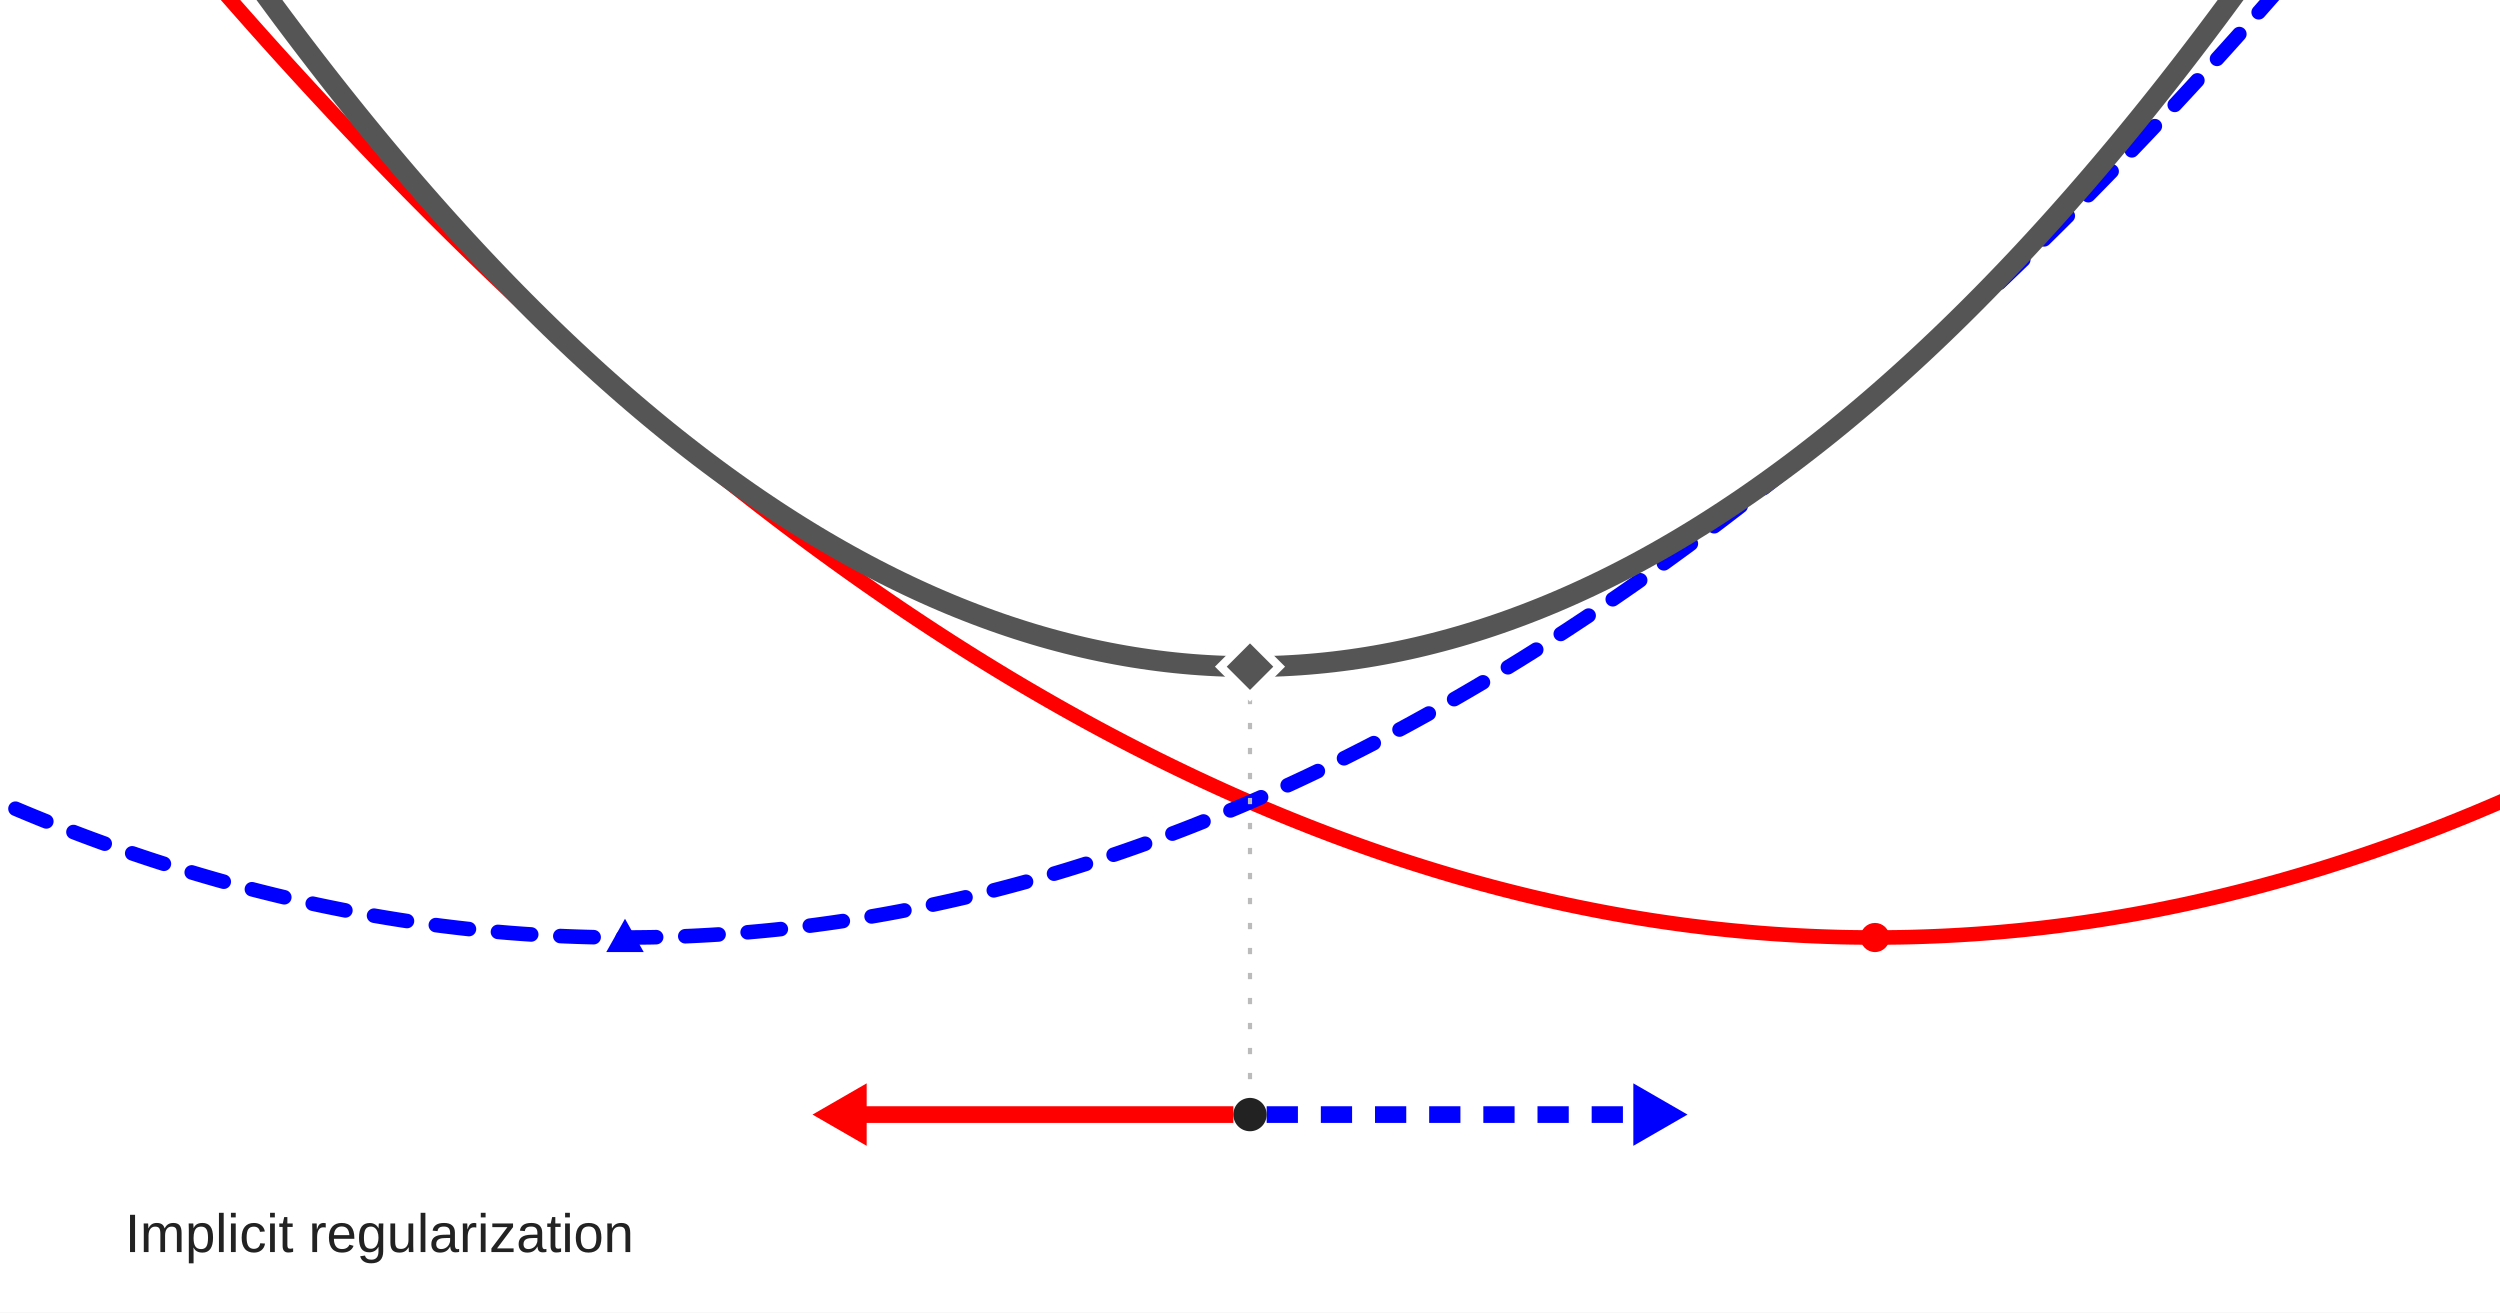
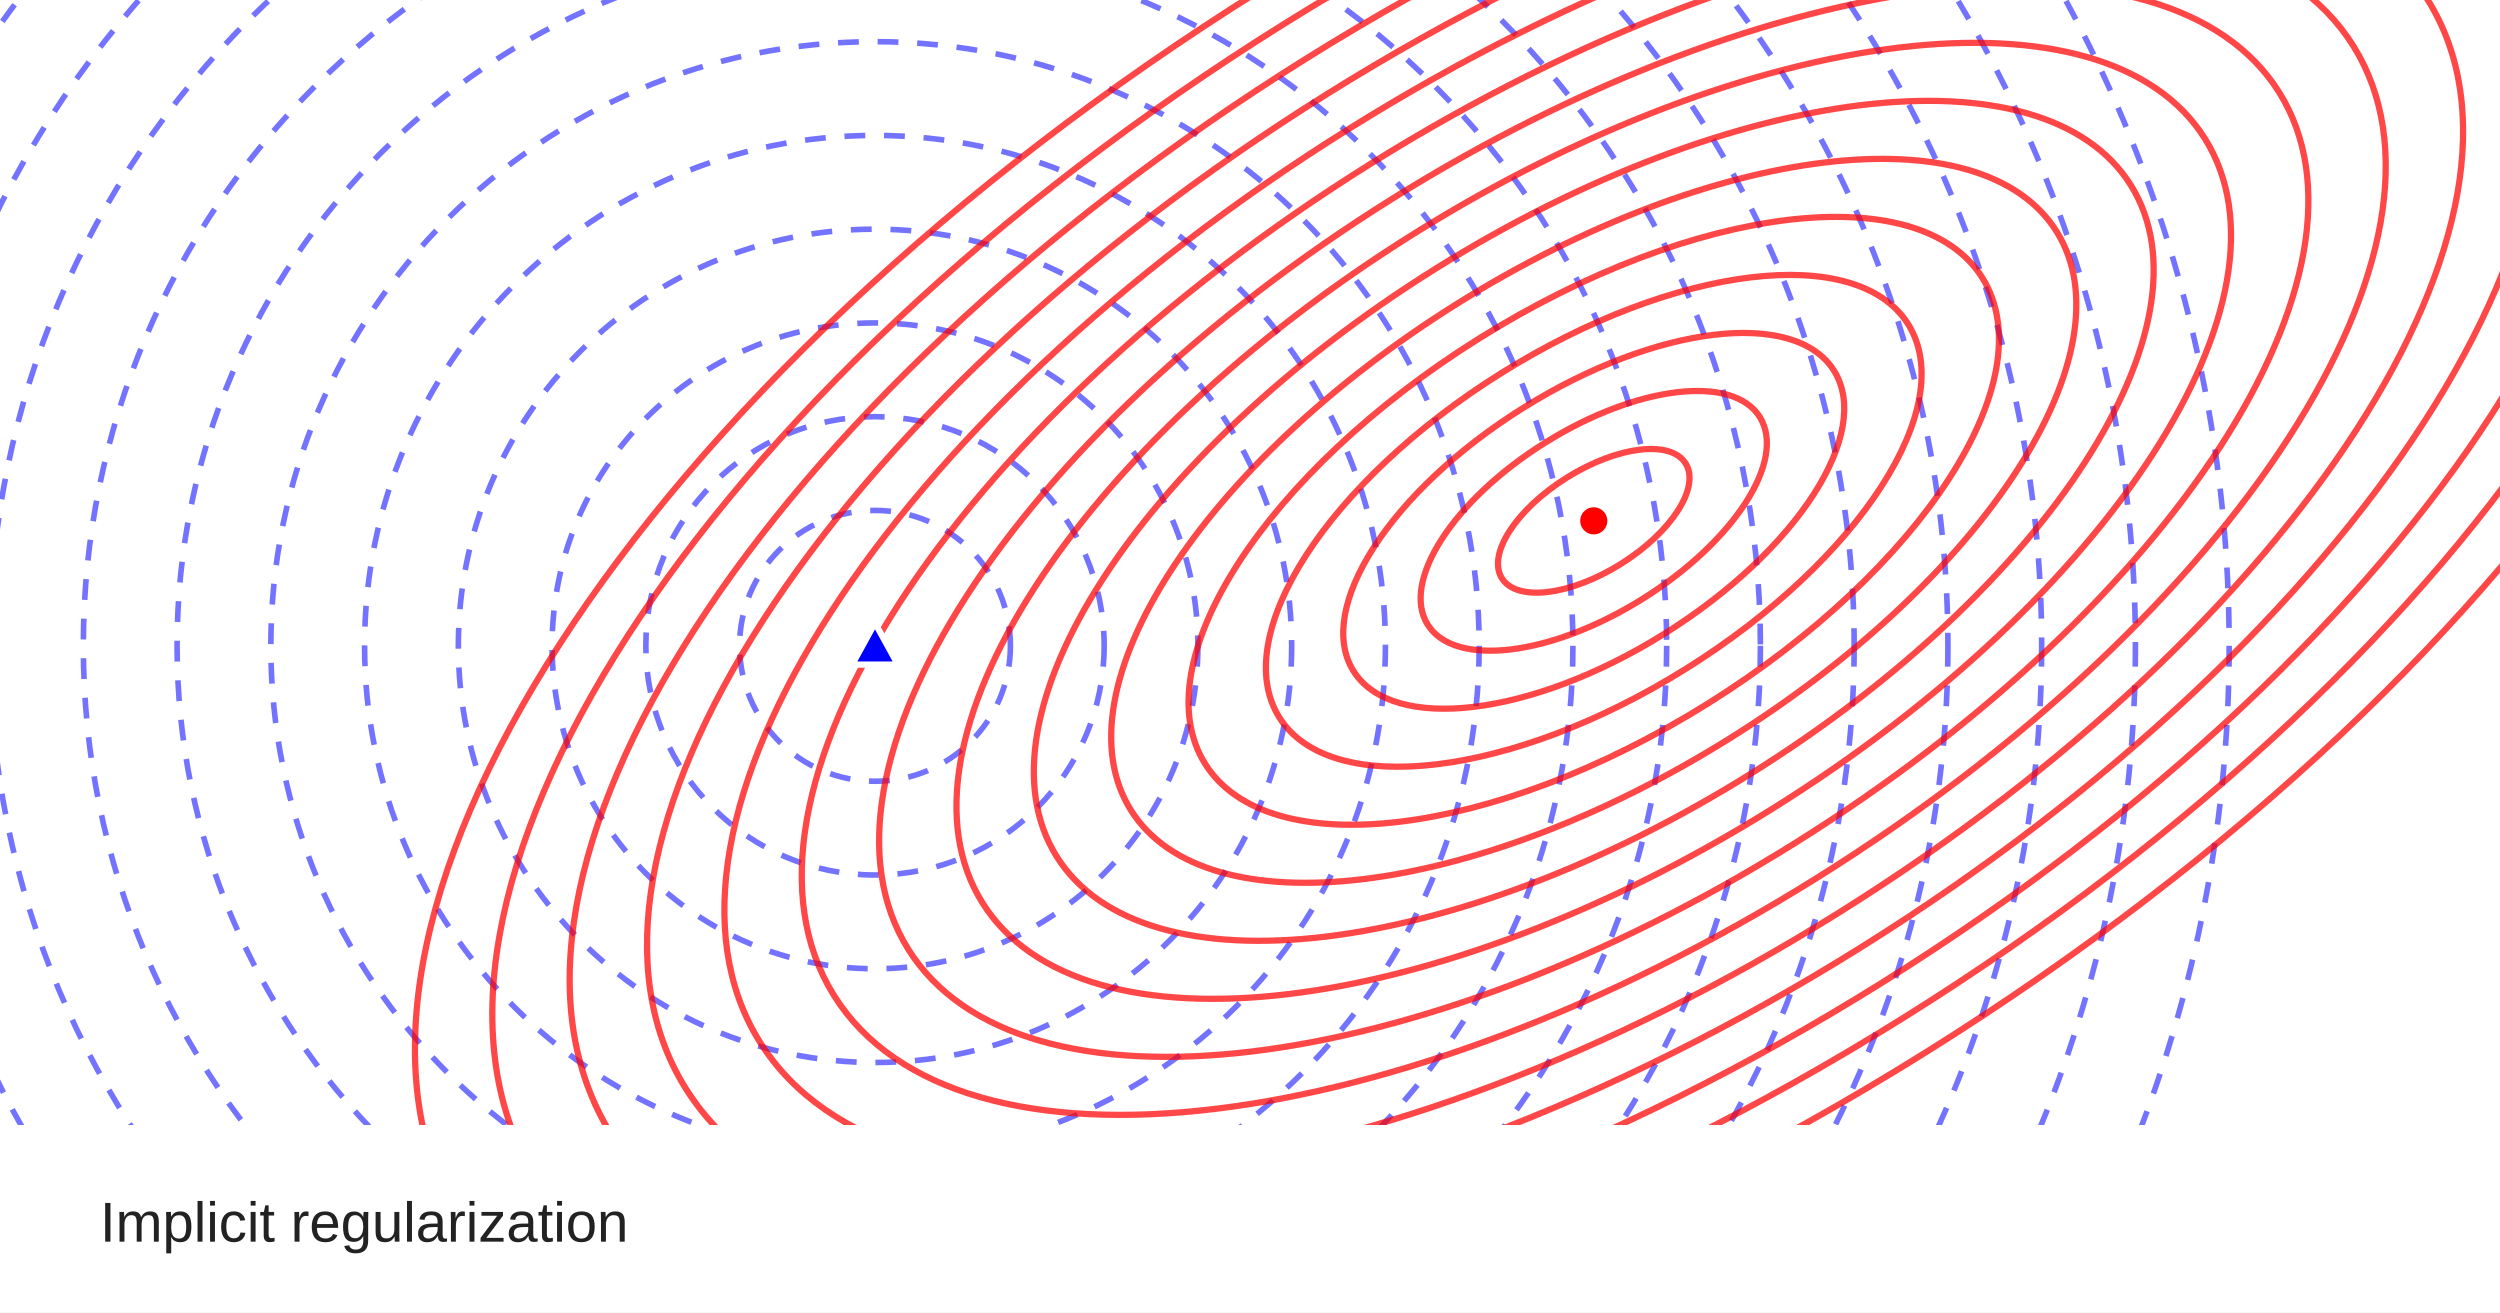
<svg xmlns="http://www.w3.org/2000/svg" width="1200" height="630" viewBox="0 0 1200 630">
+   <rect width="1200" height="630" fill="white" />
  <defs>
-     <clipPath id="plot">
-       <rect x="0" y="0" width="1200" height="470" />
+     <clipPath id="landscapes">
+       <rect width="1200" height="540" />
    </clipPath>
  </defs>
-   <rect width="1200" height="630" fill="white" />
-   <text x="60" y="601" fill="#222" font-family="Arial,Helvetica,sans-serif" font-size="26" font-weight="500">Implicit regularization</text>
-   <g clip-path="url(#plot)" fill="none" stroke-linecap="round" stroke-linejoin="round">
-     <path d="M-20,-161.29 L-16,-155.98 L-12,-150.70 L-8,-145.45 L-4,-140.21 L0,-135.00 L4,-129.81 L8,-124.65 L12,-119.50 L16,-114.38 L20,-109.29 L24,-104.22 L28,-99.17 L32,-94.14 L36,-89.14 L40,-84.16 L44,-79.20 L48,-74.26 L52,-69.35 L56,-64.46 L60,-59.60 L64,-54.76 L68,-49.94 L72,-45.14 L76,-40.37 L80,-35.62 L84,-30.90 L88,-26.19 L92,-21.51 L96,-16.86 L100,-12.22 L104,-7.61 L108,-3.02 L112,1.54 L116,6.08 L120,10.60 L124,15.10 L128,19.57 L132,24.02 L136,28.44 L140,32.84 L144,37.22 L148,41.58 L152,45.91 L156,50.22 L160,54.51 L164,58.78 L168,63.02 L172,67.23 L176,71.43 L180,75.60 L184,79.75 L188,83.87 L192,87.98 L196,92.06 L200,96.11 L204,100.14 L208,104.15 L212,108.14 L216,112.10 L220,116.04 L224,119.96 L228,123.86 L232,127.73 L236,131.58 L240,135.40 L244,139.20 L248,142.98 L252,146.74 L256,150.47 L260,154.18 L264,157.86 L268,161.53 L272,165.17 L276,168.78 L280,172.38 L284,175.95 L288,179.50 L292,183.02 L296,186.52 L300,190.00 L304,193.46 L308,196.89 L312,200.30 L316,203.68 L320,207.04 L324,210.38 L328,213.70 L332,216.99 L336,220.26 L340,223.51 L344,226.74 L348,229.94 L352,233.11 L356,236.27 L360,239.40 L364,242.51 L368,245.59 L372,248.66 L376,251.70 L380,254.71 L384,257.70 L388,260.67 L392,263.62 L396,266.54 L400,269.44 L404,272.32 L408,275.18 L412,278.01 L416,280.82 L420,283.60 L424,286.36 L428,289.10 L432,291.82 L436,294.51 L440,297.18 L444,299.82 L448,302.45 L452,305.05 L456,307.62 L460,310.18 L464,312.71 L468,315.22 L472,317.70 L476,320.16 L480,322.60 L484,325.02 L488,327.41 L492,329.78 L496,332.12 L500,334.44 L504,336.74 L508,339.02 L512,341.27 L516,343.50 L520,345.71 L524,347.90 L528,350.06 L532,352.19 L536,354.31 L540,356.40 L544,358.47 L548,360.51 L552,362.54 L556,364.54 L560,366.51 L564,368.46 L568,370.39 L572,372.30 L576,374.18 L580,376.04 L584,377.88 L588,379.70 L592,381.49 L596,383.26 L600,385.00 L604,386.72 L608,388.42 L612,390.10 L616,391.75 L620,393.38 L624,394.98 L628,396.57 L632,398.13 L636,399.66 L640,401.18 L644,402.67 L648,404.14 L652,405.58 L656,407.00 L660,408.40 L664,409.78 L668,411.13 L672,412.46 L676,413.76 L680,415.04 L684,416.30 L688,417.54 L692,418.75 L696,419.94 L700,421.11 L704,422.26 L708,423.38 L712,424.47 L716,425.55 L720,426.60 L724,427.63 L728,428.63 L732,429.62 L736,430.58 L740,431.51 L744,432.42 L748,433.31 L752,434.18 L756,435.02 L760,435.84 L764,436.64 L768,437.42 L772,438.17 L776,438.90 L780,439.60 L784,440.28 L788,440.94 L792,441.58 L796,442.19 L800,442.78 L804,443.34 L808,443.89 L812,444.41 L816,444.90 L820,445.38 L824,445.83 L828,446.26 L832,446.66 L836,447.04 L840,447.40 L844,447.74 L848,448.05 L852,448.34 L856,448.60 L860,448.84 L864,449.06 L868,449.26 L872,449.43 L876,449.58 L880,449.71 L884,449.82 L888,449.90 L892,449.95 L896,449.99 L900,450.00 L904,449.99 L908,449.95 L912,449.90 L916,449.82 L920,449.71 L924,449.58 L928,449.43 L932,449.26 L936,449.06 L940,448.84 L944,448.60 L948,448.34 L952,448.05 L956,447.74 L960,447.40 L964,447.04 L968,446.66 L972,446.26 L976,445.83 L980,445.38 L984,444.90 L988,444.41 L992,443.89 L996,443.34 L1000,442.78 L1004,442.19 L1008,441.58 L1012,440.94 L1016,440.28 L1020,439.60 L1024,438.90 L1028,438.17 L1032,437.42 L1036,436.64 L1040,435.84 L1044,435.02 L1048,434.18 L1052,433.31 L1056,432.42 L1060,431.51 L1064,430.58 L1068,429.62 L1072,428.63 L1076,427.63 L1080,426.60 L1084,425.55 L1088,424.47 L1092,423.38 L1096,422.26 L1100,421.11 L1104,419.94 L1108,418.75 L1112,417.54 L1116,416.30 L1120,415.04 L1124,413.76 L1128,412.46 L1132,411.13 L1136,409.78 L1140,408.40 L1144,407.00 L1148,405.58 L1152,404.14 L1156,402.67 L1160,401.18 L1164,399.66 L1168,398.13 L1172,396.57 L1176,394.98 L1180,393.38 L1184,391.75 L1188,390.10 L1192,388.42 L1196,386.72 L1200,385.00 L1204,383.26 L1208,381.49 L1212,379.70 L1216,377.88 L1220,376.04" stroke="#ff0000" stroke-width="7" />
-     <path d="M-20,376.04 L-16,377.88 L-12,379.70 L-8,381.49 L-4,383.26 L0,385.00 L4,386.72 L8,388.42 L12,390.10 L16,391.75 L20,393.38 L24,394.98 L28,396.57 L32,398.13 L36,399.66 L40,401.18 L44,402.67 L48,404.14 L52,405.58 L56,407.00 L60,408.40 L64,409.78 L68,411.13 L72,412.46 L76,413.76 L80,415.04 L84,416.30 L88,417.54 L92,418.75 L96,419.94 L100,421.11 L104,422.26 L108,423.38 L112,424.47 L116,425.55 L120,426.60 L124,427.63 L128,428.63 L132,429.62 L136,430.58 L140,431.51 L144,432.42 L148,433.31 L152,434.18 L156,435.02 L160,435.84 L164,436.64 L168,437.42 L172,438.17 L176,438.90 L180,439.60 L184,440.28 L188,440.94 L192,441.58 L196,442.19 L200,442.78 L204,443.34 L208,443.89 L212,444.41 L216,444.90 L220,445.38 L224,445.83 L228,446.26 L232,446.66 L236,447.04 L240,447.40 L244,447.74 L248,448.05 L252,448.34 L256,448.60 L260,448.84 L264,449.06 L268,449.26 L272,449.43 L276,449.58 L280,449.71 L284,449.82 L288,449.90 L292,449.95 L296,449.99 L300,450.00 L304,449.99 L308,449.95 L312,449.90 L316,449.82 L320,449.71 L324,449.58 L328,449.43 L332,449.26 L336,449.06 L340,448.84 L344,448.60 L348,448.34 L352,448.05 L356,447.74 L360,447.40 L364,447.04 L368,446.66 L372,446.26 L376,445.83 L380,445.38 L384,444.90 L388,444.41 L392,443.89 L396,443.34 L400,442.78 L404,442.19 L408,441.58 L412,440.94 L416,440.28 L420,439.60 L424,438.90 L428,438.17 L432,437.42 L436,436.64 L440,435.84 L444,435.02 L448,434.18 L452,433.31 L456,432.42 L460,431.51 L464,430.58 L468,429.62 L472,428.63 L476,427.63 L480,426.60 L484,425.55 L488,424.47 L492,423.38 L496,422.26 L500,421.11 L504,419.94 L508,418.75 L512,417.54 L516,416.30 L520,415.04 L524,413.76 L528,412.46 L532,411.13 L536,409.78 L540,408.40 L544,407.00 L548,405.58 L552,404.14 L556,402.67 L560,401.18 L564,399.66 L568,398.13 L572,396.57 L576,394.98 L580,393.38 L584,391.75 L588,390.10 L592,388.42 L596,386.72 L600,385.00 L604,383.26 L608,381.49 L612,379.70 L616,377.88 L620,376.04 L624,374.18 L628,372.30 L632,370.39 L636,368.46 L640,366.51 L644,364.54 L648,362.54 L652,360.51 L656,358.47 L660,356.40 L664,354.31 L668,352.19 L672,350.06 L676,347.90 L680,345.71 L684,343.50 L688,341.27 L692,339.02 L696,336.74 L700,334.44 L704,332.12 L708,329.78 L712,327.41 L716,325.02 L720,322.60 L724,320.16 L728,317.70 L732,315.22 L736,312.71 L740,310.18 L744,307.62 L748,305.05 L752,302.45 L756,299.82 L760,297.18 L764,294.51 L768,291.82 L772,289.10 L776,286.36 L780,283.60 L784,280.82 L788,278.01 L792,275.18 L796,272.32 L800,269.44 L804,266.54 L808,263.62 L812,260.67 L816,257.70 L820,254.71 L824,251.70 L828,248.66 L832,245.59 L836,242.51 L840,239.40 L844,236.27 L848,233.11 L852,229.94 L856,226.74 L860,223.51 L864,220.26 L868,216.99 L872,213.70 L876,210.38 L880,207.04 L884,203.68 L888,200.30 L892,196.89 L896,193.46 L900,190.00 L904,186.52 L908,183.02 L912,179.50 L916,175.95 L920,172.38 L924,168.78 L928,165.17 L932,161.53 L936,157.86 L940,154.18 L944,150.47 L948,146.74 L952,142.98 L956,139.20 L960,135.40 L964,131.58 L968,127.73 L972,123.86 L976,119.96 L980,116.04 L984,112.10 L988,108.14 L992,104.15 L996,100.14 L1000,96.11 L1004,92.06 L1008,87.98 L1012,83.87 L1016,79.75 L1020,75.60 L1024,71.43 L1028,67.23 L1032,63.02 L1036,58.78 L1040,54.51 L1044,50.22 L1048,45.91 L1052,41.58 L1056,37.22 L1060,32.84 L1064,28.44 L1068,24.02 L1072,19.57 L1076,15.10 L1080,10.60 L1084,6.08 L1088,1.54 L1092,-3.02 L1096,-7.61 L1100,-12.22 L1104,-16.86 L1108,-21.51 L1112,-26.19 L1116,-30.90 L1120,-35.62 L1124,-40.37 L1128,-45.14 L1132,-49.94 L1136,-54.76 L1140,-59.60 L1144,-64.46 L1148,-69.35 L1152,-74.26 L1156,-79.20 L1160,-84.16 L1164,-89.14 L1168,-94.14 L1172,-99.17 L1176,-104.22 L1180,-109.29 L1184,-114.38 L1188,-119.50 L1192,-124.65 L1196,-129.81 L1200,-135.00 L1204,-140.21 L1208,-145.45 L1212,-150.70 L1216,-155.98 L1220,-161.29" stroke="#0000ff" stroke-width="7" stroke-dasharray="16 14" />
-     <path d="M-20,-235.24 L-16,-228.10 L-12,-221.01 L-8,-213.96 L-4,-206.96 L0,-200.00 L4,-193.09 L8,-186.23 L12,-179.41 L16,-172.64 L20,-165.91 L24,-159.23 L28,-152.60 L32,-146.01 L36,-139.47 L40,-132.98 L44,-126.53 L48,-120.13 L52,-113.77 L56,-107.46 L60,-101.20 L64,-94.98 L68,-88.81 L72,-82.69 L76,-76.61 L80,-70.58 L84,-64.59 L88,-58.65 L92,-52.76 L96,-46.91 L100,-41.11 L104,-35.36 L108,-29.65 L112,-23.99 L116,-18.37 L120,-12.80 L124,-7.28 L128,-1.80 L132,3.63 L136,9.02 L140,14.36 L144,19.65 L148,24.89 L152,30.09 L156,35.25 L160,40.36 L164,45.42 L168,50.43 L172,55.40 L176,60.32 L180,65.20 L184,70.03 L188,74.81 L192,79.55 L196,84.24 L200,88.89 L204,93.49 L208,98.04 L212,102.55 L216,107.01 L220,111.42 L224,115.79 L228,120.11 L232,124.39 L236,128.62 L240,132.80 L244,136.94 L248,141.03 L252,145.07 L256,149.07 L260,153.02 L264,156.93 L268,160.79 L272,164.60 L276,168.37 L280,172.09 L284,175.76 L288,179.39 L292,182.97 L296,186.51 L300,190.00 L304,193.44 L308,196.84 L312,200.19 L316,203.50 L320,206.76 L324,209.97 L328,213.13 L332,216.25 L336,219.33 L340,222.36 L344,225.34 L348,228.27 L352,231.16 L356,234.00 L360,236.80 L364,239.55 L368,242.25 L372,244.91 L376,247.52 L380,250.09 L384,252.61 L388,255.08 L392,257.51 L396,259.89 L400,262.22 L404,264.51 L408,266.75 L412,268.95 L416,271.10 L420,273.20 L424,275.26 L428,277.27 L432,279.23 L436,281.15 L440,283.02 L444,284.85 L448,286.63 L452,288.36 L456,290.05 L460,291.69 L464,293.28 L468,294.83 L472,296.33 L476,297.79 L480,299.20 L484,300.56 L488,301.88 L492,303.15 L496,304.38 L500,305.56 L504,306.69 L508,307.77 L512,308.81 L516,309.81 L520,310.76 L524,311.66 L528,312.51 L532,313.32 L536,314.08 L540,314.80 L544,315.47 L548,316.09 L552,316.67 L556,317.20 L560,317.69 L564,318.13 L568,318.52 L572,318.87 L576,319.17 L580,319.42 L584,319.63 L588,319.79 L592,319.91 L596,319.98 L600,320.00 L604,319.98 L608,319.91 L612,319.79 L616,319.63 L620,319.42 L624,319.17 L628,318.87 L632,318.52 L636,318.13 L640,317.69 L644,317.20 L648,316.67 L652,316.09 L656,315.47 L660,314.80 L664,314.08 L668,313.32 L672,312.51 L676,311.66 L680,310.76 L684,309.81 L688,308.81 L692,307.77 L696,306.69 L700,305.56 L704,304.38 L708,303.15 L712,301.88 L716,300.56 L720,299.20 L724,297.79 L728,296.33 L732,294.83 L736,293.28 L740,291.69 L744,290.05 L748,288.36 L752,286.63 L756,284.85 L760,283.02 L764,281.15 L768,279.23 L772,277.27 L776,275.26 L780,273.20 L784,271.10 L788,268.95 L792,266.75 L796,264.51 L800,262.22 L804,259.89 L808,257.51 L812,255.08 L816,252.61 L820,250.09 L824,247.52 L828,244.91 L832,242.25 L836,239.55 L840,236.80 L844,234.00 L848,231.16 L852,228.27 L856,225.34 L860,222.36 L864,219.33 L868,216.25 L872,213.13 L876,209.97 L880,206.76 L884,203.50 L888,200.19 L892,196.84 L896,193.44 L900,190.00 L904,186.51 L908,182.97 L912,179.39 L916,175.76 L920,172.09 L924,168.37 L928,164.60 L932,160.79 L936,156.93 L940,153.02 L944,149.07 L948,145.07 L952,141.03 L956,136.94 L960,132.80 L964,128.62 L968,124.39 L972,120.11 L976,115.79 L980,111.42 L984,107.01 L988,102.55 L992,98.04 L996,93.49 L1000,88.89 L1004,84.24 L1008,79.55 L1012,74.81 L1016,70.03 L1020,65.20 L1024,60.32 L1028,55.40 L1032,50.43 L1036,45.42 L1040,40.36 L1044,35.25 L1048,30.09 L1052,24.89 L1056,19.65 L1060,14.36 L1064,9.02 L1068,3.63 L1072,-1.80 L1076,-7.28 L1080,-12.80 L1084,-18.37 L1088,-23.99 L1092,-29.65 L1096,-35.36 L1100,-41.11 L1104,-46.91 L1108,-52.76 L1112,-58.65 L1116,-64.59 L1120,-70.58 L1124,-76.61 L1128,-82.69 L1132,-88.81 L1136,-94.98 L1140,-101.20 L1144,-107.46 L1148,-113.77 L1152,-120.13 L1156,-126.53 L1160,-132.98 L1164,-139.47 L1168,-146.01 L1172,-152.60 L1176,-159.23 L1180,-165.91 L1184,-172.64 L1188,-179.41 L1192,-186.23 L1196,-193.09 L1200,-200.00 L1204,-206.96 L1208,-213.96 L1212,-221.01 L1216,-228.10 L1220,-235.24" stroke="#555555" stroke-width="10" />
+   <g clip-path="url(#landscapes)" fill="none">
+     <circle cx="420" cy="310" r="65" stroke="#0000ff" stroke-width="2.7" stroke-opacity=".55" stroke-dasharray="10 9" />
+     <circle cx="420" cy="310" r="110" stroke="#0000ff" stroke-width="2.7" stroke-opacity=".55" stroke-dasharray="10 9" />
+     <circle cx="420" cy="310" r="155" stroke="#0000ff" stroke-width="2.7" stroke-opacity=".55" stroke-dasharray="10 9" />
+     <circle cx="420" cy="310" r="200" stroke="#0000ff" stroke-width="2.7" stroke-opacity=".55" stroke-dasharray="10 9" />
+     <circle cx="420" cy="310" r="245" stroke="#0000ff" stroke-width="2.7" stroke-opacity=".55" stroke-dasharray="10 9" />
+     <circle cx="420" cy="310" r="290" stroke="#0000ff" stroke-width="2.7" stroke-opacity=".55" stroke-dasharray="10 9" />
+     <circle cx="420" cy="310" r="335" stroke="#0000ff" stroke-width="2.7" stroke-opacity=".55" stroke-dasharray="10 9" />
+     <circle cx="420" cy="310" r="380" stroke="#0000ff" stroke-width="2.7" stroke-opacity=".55" stroke-dasharray="10 9" />
+     <circle cx="420" cy="310" r="425" stroke="#0000ff" stroke-width="2.7" stroke-opacity=".55" stroke-dasharray="10 9" />
+     <circle cx="420" cy="310" r="470" stroke="#0000ff" stroke-width="2.7" stroke-opacity=".55" stroke-dasharray="10 9" />
+     <circle cx="420" cy="310" r="515" stroke="#0000ff" stroke-width="2.7" stroke-opacity=".55" stroke-dasharray="10 9" />
+     <circle cx="420" cy="310" r="560" stroke="#0000ff" stroke-width="2.7" stroke-opacity=".55" stroke-dasharray="10 9" />
+     <circle cx="420" cy="310" r="605" stroke="#0000ff" stroke-width="2.7" stroke-opacity=".55" stroke-dasharray="10 9" />
+     <circle cx="420" cy="310" r="650" stroke="#0000ff" stroke-width="2.7" stroke-opacity=".55" stroke-dasharray="10 9" />
+     <ellipse cx="765" cy="250" rx="52" ry="24.44" transform="rotate(-32 765 250)" stroke="#ff0000" stroke-width="3" stroke-opacity=".72" />
+     <ellipse cx="765" cy="250" rx="94" ry="44.18" transform="rotate(-32 765 250)" stroke="#ff0000" stroke-width="3" stroke-opacity=".72" />
+     <ellipse cx="765" cy="250" rx="136" ry="63.92" transform="rotate(-32 765 250)" stroke="#ff0000" stroke-width="3" stroke-opacity=".72" />
+     <ellipse cx="765" cy="250" rx="178" ry="83.66" transform="rotate(-32 765 250)" stroke="#ff0000" stroke-width="3" stroke-opacity=".72" />
+     <ellipse cx="765" cy="250" rx="220" ry="103.40" transform="rotate(-32 765 250)" stroke="#ff0000" stroke-width="3" stroke-opacity=".72" />
+     <ellipse cx="765" cy="250" rx="262" ry="123.14" transform="rotate(-32 765 250)" stroke="#ff0000" stroke-width="3" stroke-opacity=".72" />
+     <ellipse cx="765" cy="250" rx="304" ry="142.88" transform="rotate(-32 765 250)" stroke="#ff0000" stroke-width="3" stroke-opacity=".72" />
+     <ellipse cx="765" cy="250" rx="346" ry="162.62" transform="rotate(-32 765 250)" stroke="#ff0000" stroke-width="3" stroke-opacity=".72" />
+     <ellipse cx="765" cy="250" rx="388" ry="182.36" transform="rotate(-32 765 250)" stroke="#ff0000" stroke-width="3" stroke-opacity=".72" />
+     <ellipse cx="765" cy="250" rx="430" ry="202.10" transform="rotate(-32 765 250)" stroke="#ff0000" stroke-width="3" stroke-opacity=".72" />
+     <ellipse cx="765" cy="250" rx="472" ry="221.84" transform="rotate(-32 765 250)" stroke="#ff0000" stroke-width="3" stroke-opacity=".72" />
+     <ellipse cx="765" cy="250" rx="514" ry="241.58" transform="rotate(-32 765 250)" stroke="#ff0000" stroke-width="3" stroke-opacity=".72" />
+     <ellipse cx="765" cy="250" rx="556" ry="261.32" transform="rotate(-32 765 250)" stroke="#ff0000" stroke-width="3" stroke-opacity=".72" />
+     <ellipse cx="765" cy="250" rx="598" ry="281.06" transform="rotate(-32 765 250)" stroke="#ff0000" stroke-width="3" stroke-opacity=".72" />
+     <ellipse cx="765" cy="250" rx="640" ry="300.80" transform="rotate(-32 765 250)" stroke="#ff0000" stroke-width="3" stroke-opacity=".72" />
  </g>
-   <path d="M600 335 V535" stroke="#bbb" stroke-width="2" stroke-dasharray="3 9" />
-   <path d="M600 306 L614 320 L600 334 L586 320 Z" fill="#555" stroke="white" stroke-width="4" />
-   <circle cx="900" cy="450" r="7" fill="#ff0000" />
-   <path d="M300 441 L309 457 L291 457 Z" fill="#0000ff" />
-   <path d="M592 535 H410" stroke="#ff0000" stroke-width="8" />
-   <path d="M390 535 L416 520 L416 550 Z" fill="#ff0000" />
-   <path d="M608 535 H790" stroke="#0000ff" stroke-width="8" stroke-dasharray="15 11" />
-   <path d="M810 535 L784 520 L784 550 Z" fill="#0000ff" />
-   <circle cx="600" cy="535" r="8" fill="#222" />
+   <circle cx="765" cy="250" r="8" fill="#ff0000" stroke="white" stroke-width="3" />
+   <path d="M420 299 L431 319 L409 319 Z" fill="#0000ff" stroke="white" stroke-width="3" />
+   <text x="48" y="596" fill="#222" font-family="Arial,Helvetica,sans-serif" font-size="27">Implicit regularization</text>
</svg>
